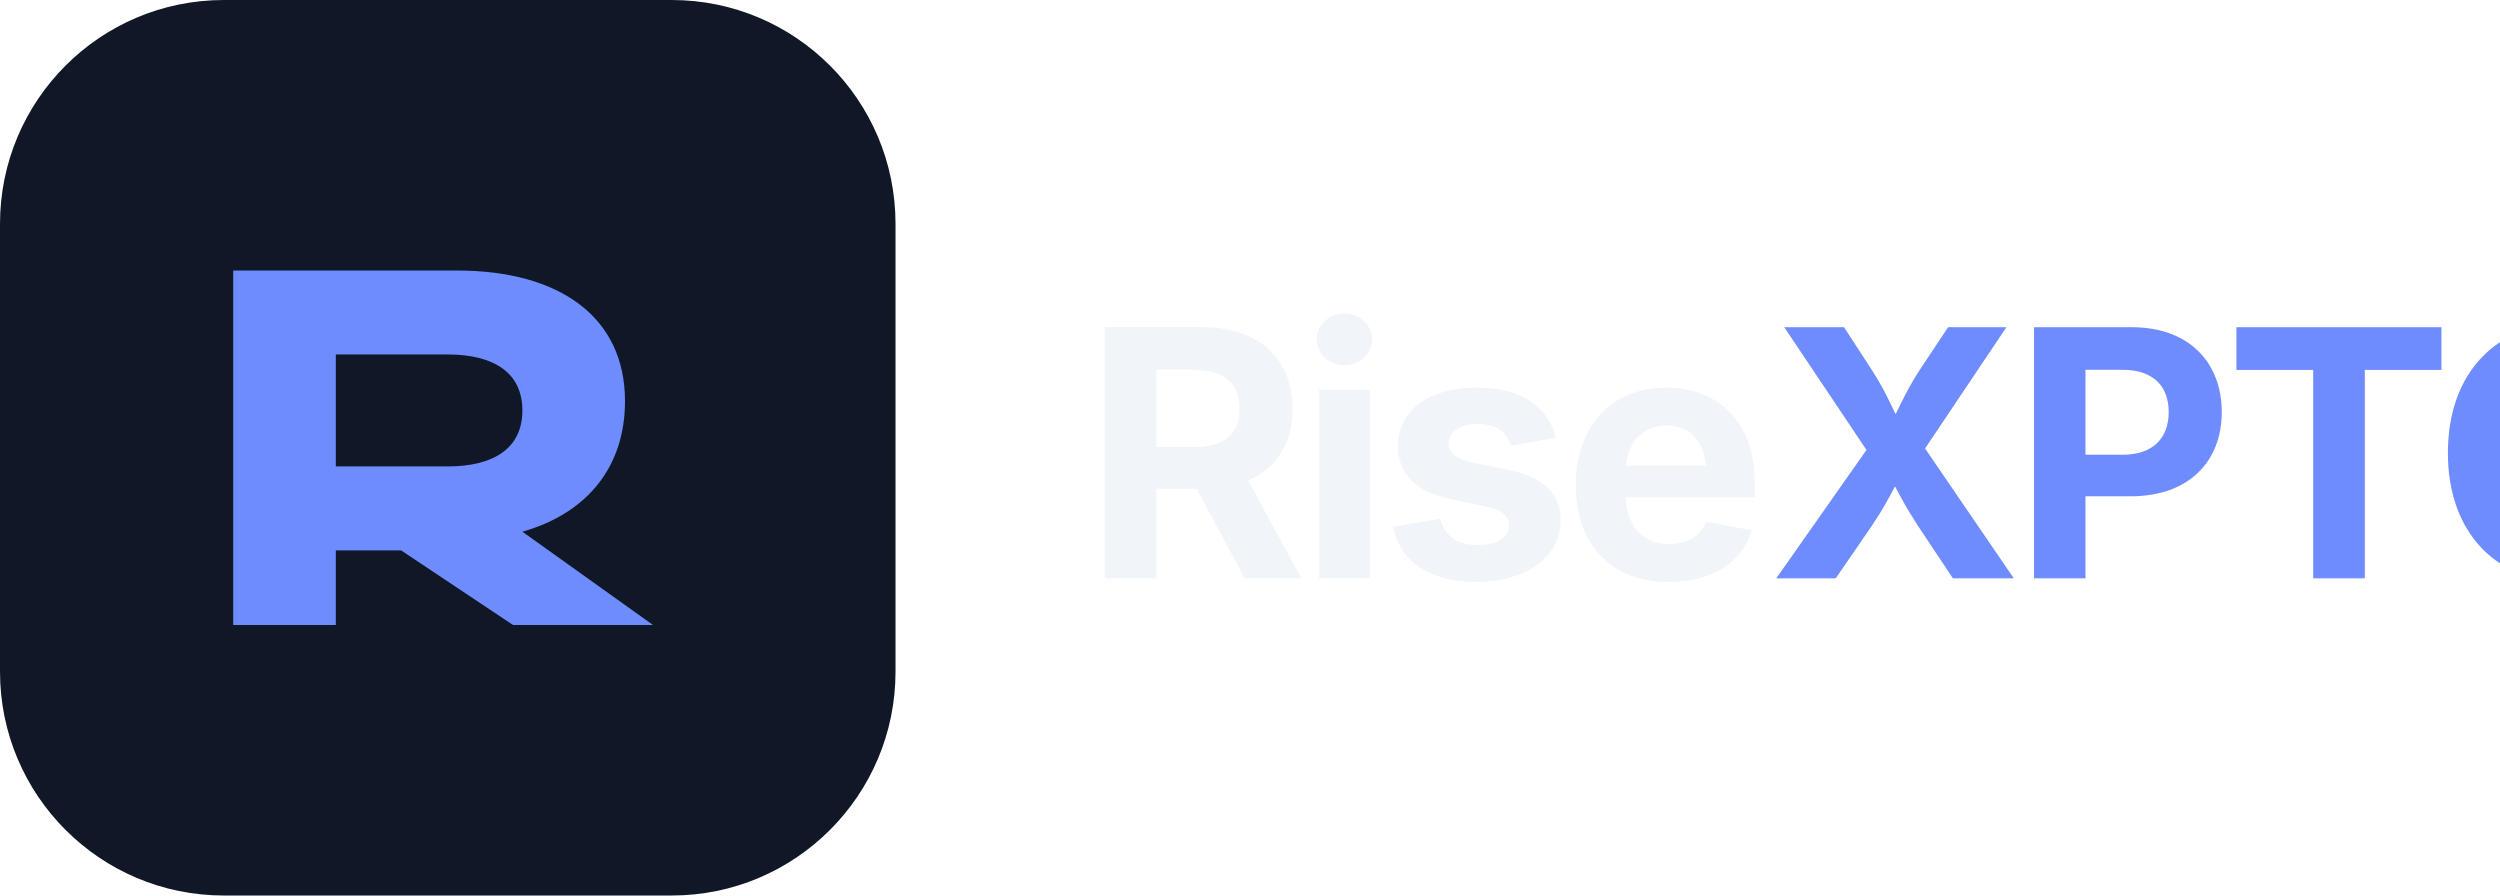
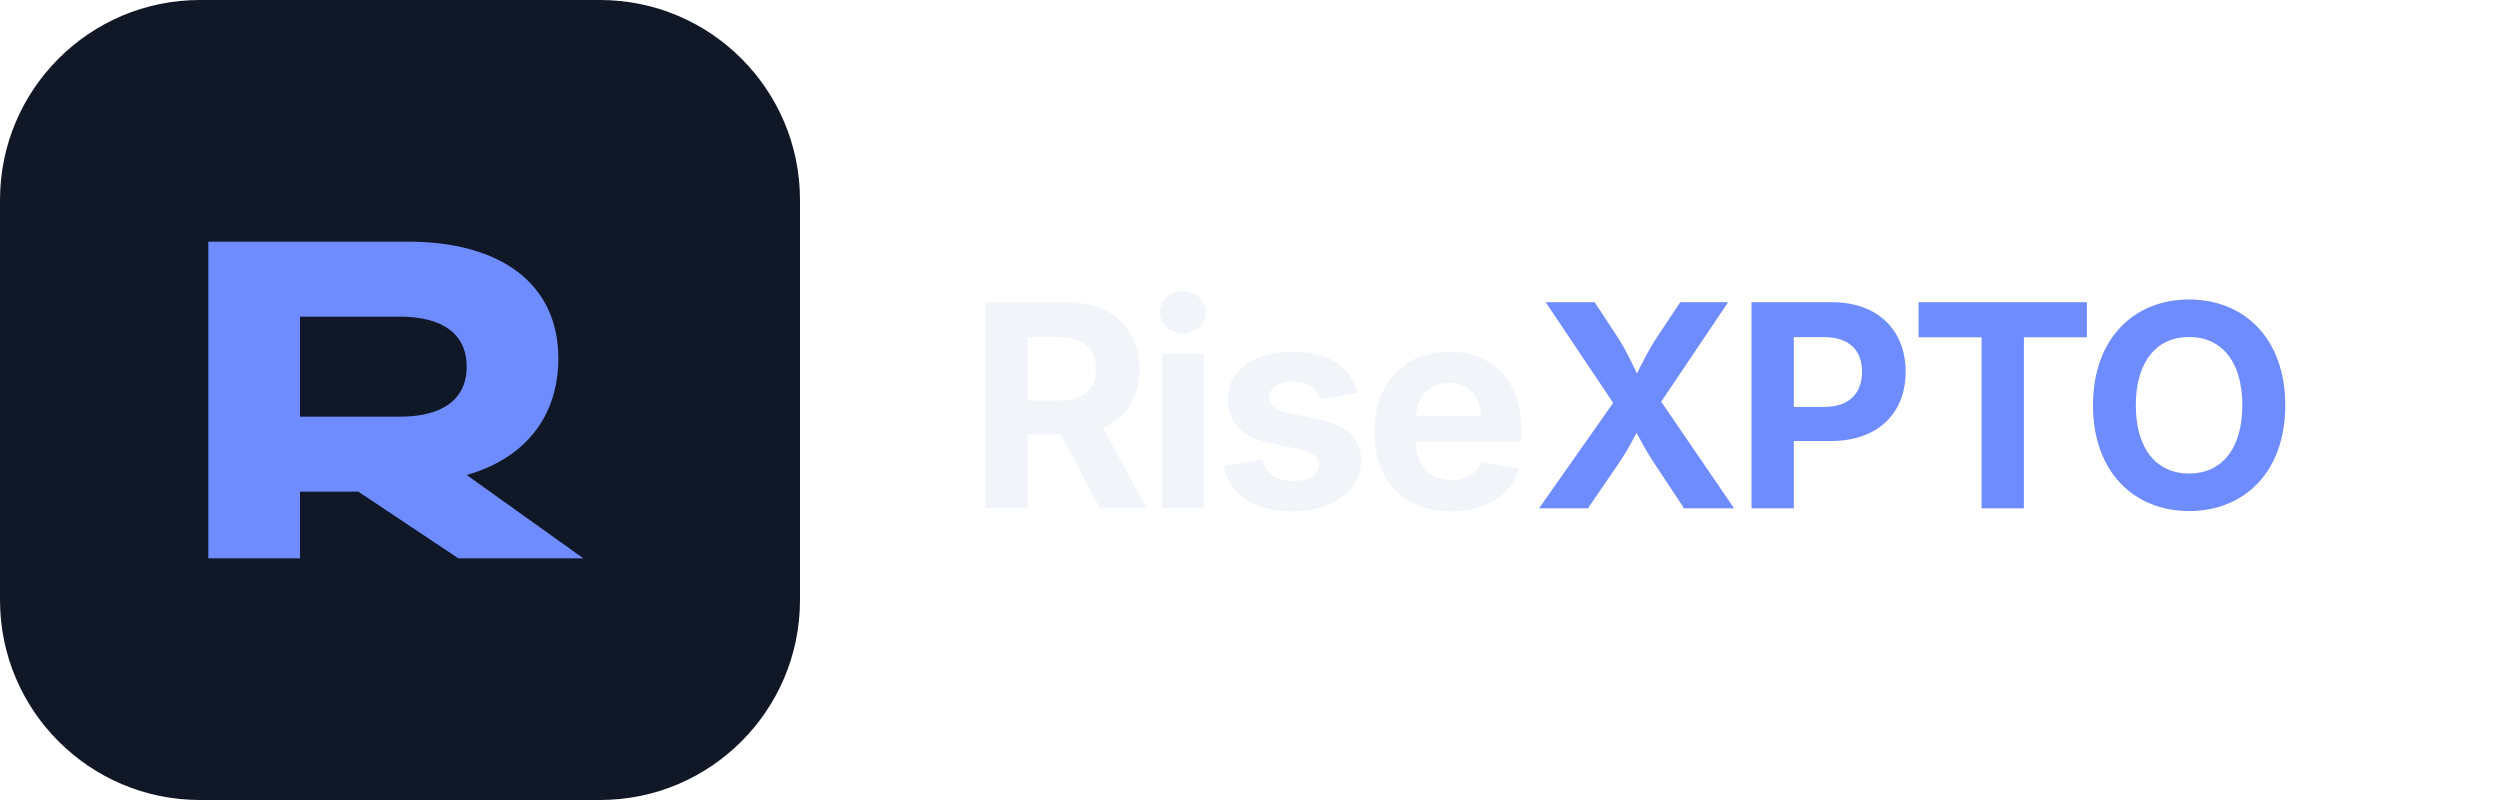
- <svg xmlns="http://www.w3.org/2000/svg" viewBox="0 0 268 96" role="img" aria-labelledby="title desc">
+ <svg xmlns="http://www.w3.org/2000/svg" viewBox="0 0 300 96" role="img" aria-labelledby="title desc">
  <rect x="0" y="0" width="96" height="96" rx="24" fill="#101827" />
  <path d="M25 67V29h24c11 0 18 5 18 14 0 7-4 12-11 14l14 10H55L43 59h-7v8H25Zm11-17h12c5 0 8-2 8-6s-3-6-8-6H36v12Z" fill="#6F8CFF" />
-   <text x="116" y="62" fill="#F1F5F9" font-family="Inter, Arial, sans-serif" font-size="37" font-weight="650" letter-spacing="-1.2">Rise<tspan fill="#6F8CFF">XPTO</tspan>
+   <text x="116" y="61" fill="#F1F5F9" font-family="Inter, Arial, sans-serif" font-size="34" font-weight="650" letter-spacing="-1">Rise<tspan fill="#6F8CFF">XPTO</tspan>
  </text>
</svg>
